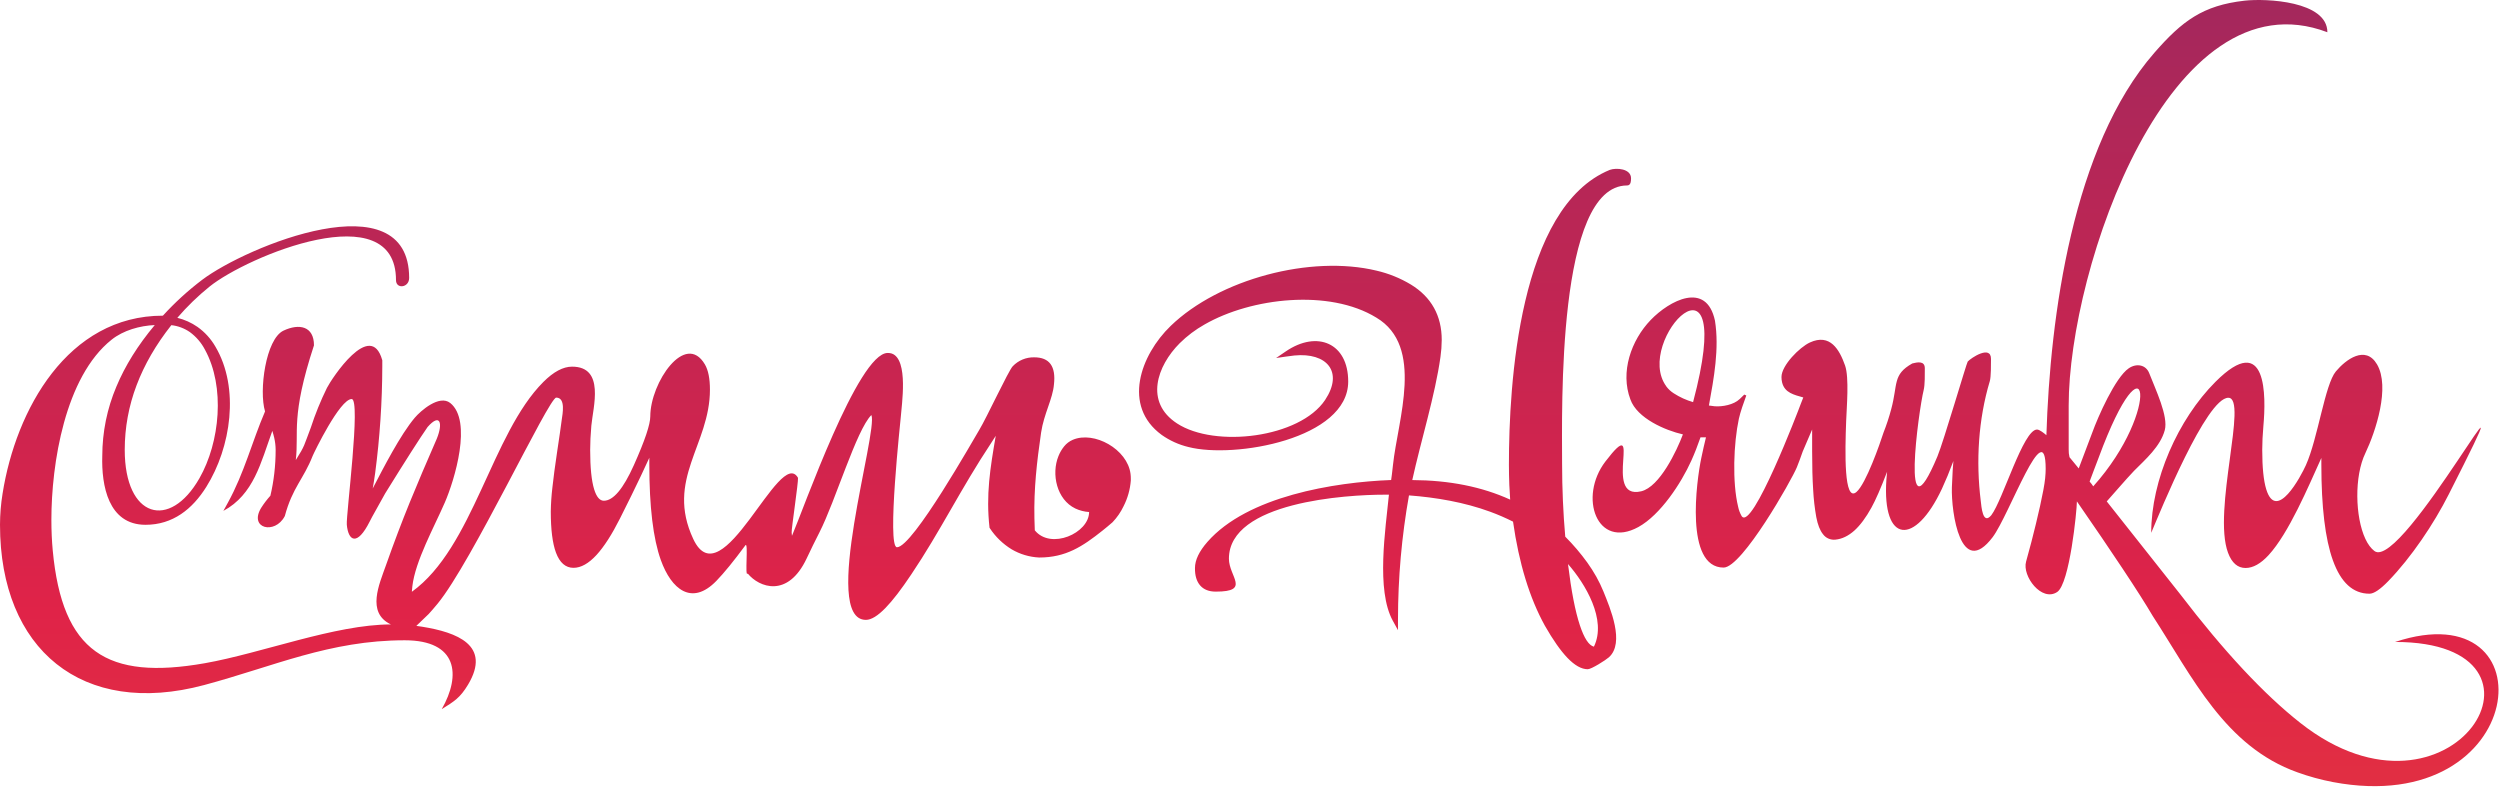
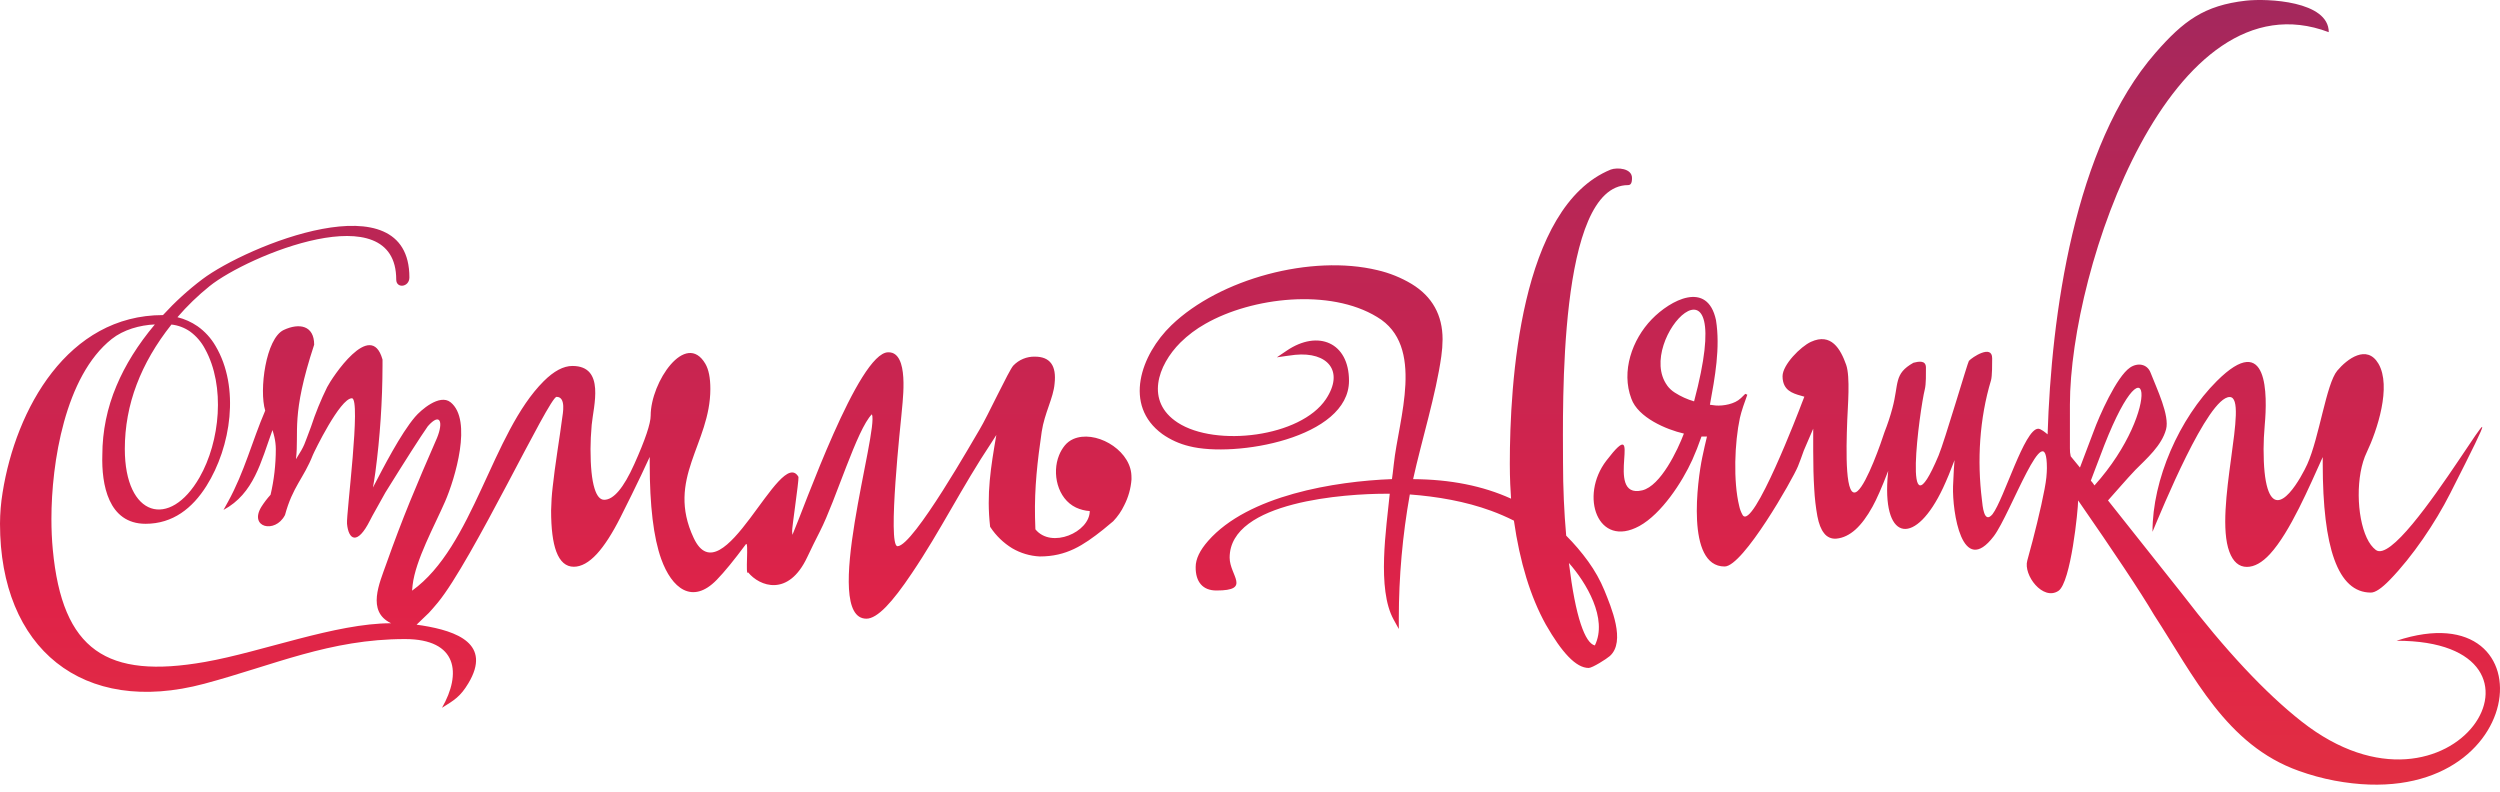
- <svg xmlns="http://www.w3.org/2000/svg" width="159" height="50" viewBox="0 0 159 50" fill="none">
-   <path d="M140.903 24.285C144.209 20.977 144.117 25.247 143.953 27.072C143.903 27.642 143.878 28.154 143.878 28.607C143.878 29.728 143.963 30.564 144.131 31.114C144.779 33.232 146.336 30.297 146.657 29.58C147.419 27.88 147.864 24.453 148.562 23.621C149.192 22.868 150.445 21.927 151.178 23.172C152.025 24.619 151.097 27.433 150.438 28.818C149.727 30.283 149.782 32.872 150.438 34.274C150.599 34.618 150.791 34.876 151.012 35.044C152.786 36.397 161.736 19.619 155.736 31.449C154.791 33.318 153.355 35.453 151.896 36.958C151.377 37.492 150.979 37.76 150.7 37.76C149.654 37.76 148.877 37.051 148.37 35.633C147.882 34.273 147.638 32.243 147.638 29.543V29.126C146.796 30.982 145.569 33.905 144.283 35.306C143.781 35.851 143.293 36.123 142.819 36.124C142.315 36.124 141.943 35.801 141.703 35.157C140.703 32.471 142.991 25.298 141.723 25.298C140.327 25.298 137.393 32.524 136.818 33.887C136.813 30.543 138.522 26.667 140.903 24.285ZM132.899 30.627C132.985 30.722 133.062 30.824 133.13 30.932C137.546 26.01 136.561 20.74 133.473 29.111C133.29 29.609 133.075 30.135 132.899 30.627ZM105.974 24.573C106.105 24.749 106.268 24.9 106.454 25.017C106.834 25.262 107.247 25.45 107.68 25.575C110.539 14.817 103.835 21.652 105.976 24.57L105.974 24.573ZM110.637 25.387L110.936 25.095L111.064 25.153C110.908 25.57 110.678 26.232 110.592 26.631C110.256 28.201 110.165 30.674 110.547 32.237C110.589 32.443 110.664 32.64 110.768 32.822C111.425 33.836 114.386 26.083 114.527 25.692C114.578 25.552 114.632 25.415 114.689 25.278C114.109 25.11 113.511 24.992 113.343 24.329C113.315 24.214 113.301 24.096 113.302 23.977C113.302 23.239 114.459 22.079 115.109 21.782C116.4 21.188 116.991 22.24 117.347 23.248C117.616 24.012 117.446 25.929 117.416 26.774C117.341 28.756 117.267 31.971 118.069 31.292C118.678 30.776 119.581 28.172 119.781 27.544L119.785 27.531C119.98 27.038 120.146 26.533 120.282 26.02C120.713 24.429 120.357 23.829 121.621 23.116C121.916 23.042 122.418 22.922 122.418 23.42C122.418 23.782 122.431 24.478 122.343 24.82C122.032 26.064 120.848 34.679 123.221 29.026C123.605 28.106 125.076 23.076 125.147 22.996C125.351 22.767 126.627 21.92 126.627 22.828C126.627 23.145 126.632 23.965 126.553 24.235C125.821 26.675 125.663 29.337 125.976 31.859C126.018 32.2 126.098 33.428 126.649 32.766C127.388 31.789 128.678 27.319 129.553 27.319C129.724 27.319 130.017 27.565 130.151 27.679C130.385 20.135 131.822 9.31 137.016 3.358C138.784 1.332 140.099 0.343 142.754 0.043C144.121 -0.111 148.021 0.064 148.021 2.05C138.006 -1.748 131.568 17.042 131.568 25.788V28.57C131.563 28.74 131.58 28.911 131.62 29.077L132.207 29.792L133.074 27.498C133.424 26.527 134.528 24.009 135.391 23.422C135.872 23.093 136.481 23.184 136.695 23.746C137.095 24.779 137.917 26.479 137.68 27.357C137.401 28.395 136.456 29.211 135.726 29.945C135.108 30.599 134.576 31.236 133.989 31.889L138.663 37.794C141.447 41.436 143.997 44.167 146.311 45.986C155.952 53.566 163.725 40.824 152.328 40.829C162.302 37.52 160.892 52.097 148.38 49.741C147.611 49.594 146.855 49.386 146.119 49.121C141.505 47.476 139.449 43.077 136.913 39.175C136.488 38.451 135.846 37.442 134.986 36.147C134.2 34.961 133.235 33.541 132.09 31.887C132.09 32.478 131.63 37.123 130.837 37.651C129.853 38.305 128.595 36.639 128.859 35.717C128.956 35.376 129.075 34.938 129.199 34.458C129.573 33.014 129.999 31.184 130.071 30.422C130.094 30.188 130.105 29.99 130.105 29.829C130.105 26.218 127.788 32.768 126.733 34.164C124.705 36.841 124.088 32.594 124.14 30.987C124.152 30.617 124.169 30.257 124.192 29.906L124.236 29.321C124.106 29.669 123.983 29.983 123.867 30.262C123.74 30.567 123.62 30.841 123.507 31.085C121.788 34.754 119.699 34.574 119.974 30.512C119.985 30.345 120 30.177 120.019 30.006C119.621 31.047 119.289 31.806 119.024 32.283C118.675 32.916 118.315 33.401 117.944 33.739C117.555 34.087 117.15 34.282 116.729 34.322C116.578 34.338 116.425 34.314 116.286 34.252C116.147 34.191 116.027 34.093 115.938 33.97C115.749 33.733 115.608 33.374 115.516 32.893C115.414 32.319 115.348 31.739 115.317 31.156C115.273 30.459 115.251 29.646 115.252 28.718V27.316L114.654 28.712C114.526 29.083 114.401 29.419 114.28 29.719C113.952 30.524 110.799 36.098 109.621 36.098C107.143 36.098 107.898 30.579 108.201 29.135C108.301 28.659 108.4 28.219 108.5 27.814H108.152C107.966 28.354 107.771 28.85 107.566 29.303C106.922 30.73 105.61 32.742 104.202 33.518C101.565 34.965 100.371 31.618 102.104 29.351C104.634 26.044 101.835 31.857 104.382 31.246C105.559 30.965 106.642 28.665 107.033 27.628C105.918 27.375 104.118 26.607 103.693 25.403C103.035 23.663 103.739 21.642 104.988 20.347C106.171 19.119 108.527 17.849 109.072 20.397C109.354 22.166 109.005 24.045 108.687 25.791C108.809 25.811 108.93 25.826 109.048 25.838C109.546 25.879 110.271 25.741 110.637 25.384V25.387ZM99.725 35.876C99.932 37.584 100.185 38.882 100.481 39.772C100.756 40.599 101.053 41.051 101.373 41.128C102.21 39.413 100.812 37.107 99.724 35.873L99.725 35.876ZM103.734 11.341C103.736 11.425 103.728 11.509 103.711 11.592C103.678 11.727 103.604 11.795 103.487 11.795C99.009 11.795 99.349 26.01 99.349 29.477C99.349 30.281 99.367 31.073 99.401 31.854C99.434 32.623 99.484 33.382 99.55 34.132C100.06 34.642 100.528 35.192 100.95 35.776C101.159 36.067 101.352 36.369 101.527 36.681C101.697 36.986 101.848 37.3 101.98 37.622C102.403 38.675 103.356 40.882 102.326 41.804C102.127 41.982 101.214 42.563 100.98 42.563C100.582 42.563 100.151 42.321 99.688 41.839C99.249 41.381 98.771 40.7 98.254 39.794C97.281 38.032 96.606 35.826 96.229 33.176C95.757 32.939 95.272 32.729 94.777 32.547C93.138 31.945 91.348 31.638 89.611 31.507C89.147 34.111 88.913 36.751 88.912 39.397V40.08L88.584 39.482C87.506 37.527 88.123 33.652 88.336 31.462H88.037C85.657 31.462 78.159 31.918 78.159 35.534C78.159 36.675 79.559 37.627 77.323 37.627C76.888 37.627 76.557 37.496 76.33 37.235C76.104 36.974 75.993 36.605 76 36.128C76 35.621 76.264 35.067 76.792 34.464C79.34 31.558 84.857 30.667 88.476 30.529L88.525 30.172C88.548 29.975 88.572 29.772 88.594 29.567C88.893 26.715 90.612 22.026 87.531 20.198C84.541 18.367 79.588 18.927 76.612 20.636C76.035 20.96 75.503 21.36 75.032 21.826C73.583 23.275 72.779 25.579 74.864 26.933C77.278 28.503 82.665 27.851 84.276 25.439C85.468 23.645 84.385 22.406 82.317 22.61C81.93 22.655 81.545 22.713 81.159 22.77L81.784 22.344C83.779 20.989 85.746 21.821 85.746 24.264C85.746 27.916 78.514 29.184 75.587 28.431C74.975 28.285 74.397 28.023 73.883 27.66C71.373 25.823 72.522 22.595 74.457 20.727C77.543 17.748 83.364 16.203 87.55 17.214C88.319 17.392 89.055 17.689 89.731 18.096C90.384 18.495 90.874 18.989 91.202 19.579C91.53 20.169 91.694 20.849 91.694 21.621C91.692 21.981 91.665 22.342 91.614 22.698C91.277 25.128 90.362 28.064 89.82 30.532C92.182 30.544 94.257 30.959 96.047 31.776C96.025 31.477 96.007 31.169 95.993 30.853C95.977 30.425 95.967 29.993 95.967 29.558C95.967 24.461 96.597 13.173 102.384 10.804C102.799 10.655 103.734 10.721 103.734 11.341ZM13.032 22.234C12.803 21.795 12.476 21.415 12.077 21.122C11.726 20.879 11.321 20.727 10.897 20.68C9.918 21.918 9.181 23.191 8.687 24.501C8.188 25.812 7.933 27.204 7.933 28.607C7.933 32.953 10.794 33.73 12.684 30.418C13.989 28.131 14.335 24.601 13.032 22.234ZM26.486 39.807C26.61 39.823 26.732 39.841 26.853 39.86C29.051 40.216 31.27 41.034 29.768 43.543C29.257 44.395 28.88 44.611 28.095 45.102C29.337 42.927 29.107 40.722 25.74 40.722C20.967 40.722 17.393 42.389 12.983 43.569C5.245 45.644 0 41.312 0 33.376C0.002 32.711 0.057 32.047 0.164 31.39C1.008 26.052 4.31 20.077 10.36 20.077C11.122 19.241 11.96 18.476 12.862 17.793C15.657 15.683 26.022 11.39 26.022 17.677C26.022 18.305 25.185 18.403 25.185 17.816C25.185 12.36 15.729 16.292 13.324 18.23C12.584 18.828 11.899 19.492 11.278 20.213C11.736 20.325 12.17 20.52 12.557 20.789C13.024 21.12 13.413 21.548 13.699 22.044C15.262 24.683 14.686 28.467 13.124 30.961C12.235 32.381 10.992 33.377 9.254 33.377C6.881 33.377 6.446 30.863 6.505 28.99C6.507 27.478 6.812 25.981 7.402 24.589C7.958 23.258 8.771 21.953 9.843 20.674C8.891 20.714 7.844 21.009 7.098 21.604C4.128 23.97 3.268 29.508 3.268 33.062C3.268 33.746 3.297 34.394 3.354 35.006C3.958 41.477 6.81 43.277 13.025 42.181C16.659 41.539 21.328 39.714 24.858 39.714L24.826 39.697C23.305 38.941 24.12 37.162 24.547 35.95C25.601 32.968 26.438 30.987 27.779 27.905C28.189 26.898 27.989 26.254 27.195 27.158C26.709 27.855 25.81 29.263 24.497 31.382L23.665 32.877C23.609 32.979 23.558 33.075 23.515 33.165C22.709 34.772 22.15 34.402 22.057 33.372C22.002 32.751 22.967 25.379 22.367 25.379C21.612 25.379 19.964 28.801 19.886 28.993C19.301 30.484 18.605 30.995 18.114 32.822L18.104 32.839C17.484 34.011 15.812 33.62 16.609 32.301C16.783 32.027 16.98 31.768 17.197 31.527C17.307 31.059 17.39 30.585 17.445 30.107C17.503 29.611 17.531 29.112 17.531 28.612C17.529 28.353 17.499 28.094 17.44 27.841C17.408 27.7 17.366 27.555 17.32 27.404C16.587 29.422 16.142 31.45 14.206 32.493L14.492 31.974C15.546 30.055 16.016 28.129 16.857 26.166C16.46 24.86 16.897 21.559 18.033 21.027C19.026 20.559 19.969 20.739 19.969 21.964C18.474 26.523 19.023 27.458 18.812 29.261C19.41 28.314 19.314 28.378 19.767 27.199C20.049 26.332 20.392 25.487 20.794 24.669C21.099 24.071 23.571 20.305 24.307 22.891L24.314 22.914V23.288C24.309 25.562 24.157 27.834 23.86 30.089C23.81 30.45 23.759 30.775 23.705 31.066C24.378 29.771 25.464 27.649 26.38 26.568C26.744 26.137 27.936 25.081 28.634 25.629C30.055 26.762 28.916 30.52 28.291 31.959C27.609 33.529 26.415 35.672 26.226 37.283C26.208 37.432 26.197 37.552 26.193 37.638C30.105 34.823 31.259 27.593 34.559 24.291C35.207 23.643 35.815 23.319 36.383 23.319C38.494 23.319 37.716 25.895 37.609 27.076C37.56 27.646 37.535 28.158 37.535 28.611C37.535 29.732 37.619 30.568 37.787 31.118C37.937 31.604 38.142 31.847 38.403 31.847C39.001 31.847 39.638 31.093 40.314 29.584C40.665 28.799 40.928 28.146 41.103 27.624C41.273 27.115 41.358 26.736 41.358 26.487C41.358 24.336 43.59 21.058 44.833 23.179C45.045 23.543 45.152 24.077 45.152 24.782C45.152 28.294 42.317 30.49 44.092 34.281C45.922 38.189 49.589 28.34 50.753 30.39C50.778 30.703 50.328 33.65 50.349 33.868L50.369 34.08C51.086 32.428 54.577 22.448 56.457 22.448C56.543 22.446 56.629 22.458 56.711 22.483C57.806 22.852 57.335 25.817 57.292 26.498C57.282 26.673 56.387 34.805 57.048 34.805C58.055 34.805 61.971 27.844 62.274 27.354C62.75 26.571 64.137 23.577 64.41 23.294C64.586 23.109 64.799 22.963 65.034 22.865C65.27 22.767 65.524 22.72 65.78 22.726C66.744 22.726 67.161 23.299 67.032 24.445C66.957 25.365 66.393 26.314 66.214 27.51C65.943 29.387 65.748 31.07 65.789 32.966C65.794 33.215 65.802 33.469 65.813 33.728C66.828 34.987 69.266 33.908 69.267 32.565C68.964 32.546 68.667 32.47 68.392 32.341C67.207 31.774 66.852 30.153 67.318 29.007C67.407 28.784 67.529 28.575 67.68 28.388C67.826 28.207 68.014 28.065 68.228 27.972C69.583 27.389 71.708 28.57 71.902 30.14C71.915 30.245 71.921 30.352 71.92 30.458V30.561C71.876 31.131 71.719 31.687 71.459 32.196C71.281 32.571 71.044 32.914 70.758 33.214C70.546 33.399 70.332 33.578 70.117 33.748C68.846 34.76 67.784 35.458 66.095 35.458H66.085C65.469 35.428 64.868 35.248 64.337 34.935C63.786 34.597 63.316 34.143 62.96 33.604L62.935 33.568C62.697 31.47 62.977 29.772 63.33 27.717C63.243 27.861 63.146 28.016 63.04 28.171C61.135 31.037 59.776 33.834 57.962 36.526C57.331 37.472 56.783 38.186 56.317 38.665C55.825 39.171 55.41 39.424 55.071 39.424C52.165 39.424 55.87 27.42 55.42 26.396C54.464 27.35 53.142 31.847 52.114 33.864C51.848 34.382 51.58 34.93 51.308 35.508C50.107 38.064 48.274 37.361 47.554 36.474C47.352 36.777 47.617 34.393 47.404 34.685C46.663 35.689 46.048 36.443 45.558 36.948C43.995 38.557 42.696 37.479 42.03 35.623C41.541 34.263 41.297 32.233 41.297 29.534V29.115C41.136 29.469 40.957 29.856 40.757 30.275C40.39 31.048 39.949 31.947 39.433 32.971C38.917 33.996 38.419 34.77 37.938 35.296C37.437 35.84 36.949 36.113 36.475 36.114C35.972 36.114 35.6 35.792 35.359 35.147C35.14 34.558 35.03 33.685 35.03 32.527C35.038 32.022 35.072 31.518 35.131 31.017C35.199 30.385 35.299 29.633 35.43 28.759C35.565 27.867 35.665 27.174 35.729 26.679C35.771 26.36 35.996 25.288 35.376 25.288C34.905 25.288 30 35.763 27.827 38.4C27.604 38.669 27.416 38.886 27.264 39.051L26.491 39.794L26.486 39.807Z" fill="url(#paint0_linear_131_85)" />
+ <svg xmlns="http://www.w3.org/2000/svg" width="120" height="38" viewBox="0 0 120 38" fill="none">
+   <path d="M106.405 18.293C108.901 15.801 108.832 19.018 108.708 20.393C108.671 20.823 108.652 21.208 108.652 21.549C108.652 22.394 108.715 23.023 108.842 23.438C109.332 25.033 110.508 22.822 110.75 22.282C111.325 21.002 111.661 18.42 112.188 17.793C112.664 17.226 113.61 16.517 114.164 17.455C114.804 18.545 114.103 20.665 113.605 21.708C113.068 22.811 113.11 24.762 113.605 25.818C113.726 26.078 113.872 26.271 114.039 26.398C115.379 27.417 122.137 14.779 117.606 23.69C116.892 25.098 115.808 26.706 114.706 27.84C114.315 28.242 114.014 28.444 113.803 28.444C113.013 28.444 112.427 27.91 112.044 26.842C111.675 25.817 111.491 24.288 111.491 22.255V21.94C110.855 23.338 109.928 25.54 108.957 26.596C108.578 27.006 108.21 27.211 107.851 27.211C107.471 27.211 107.19 26.969 107.009 26.483C106.253 24.46 107.981 19.057 107.024 19.057C105.97 19.057 103.754 24.5 103.32 25.527C103.316 23.007 104.607 20.087 106.405 18.293ZM100.36 23.071C100.425 23.142 100.484 23.219 100.535 23.301C103.869 19.593 103.126 15.623 100.794 21.929C100.656 22.304 100.493 22.7 100.36 23.071ZM80.028 18.511C80.127 18.643 80.25 18.757 80.39 18.845C80.677 19.029 80.989 19.171 81.316 19.265C83.475 11.161 78.412 16.31 80.029 18.508L80.028 18.511ZM83.549 19.124L83.775 18.904L83.871 18.947C83.753 19.262 83.58 19.76 83.515 20.061C83.261 21.243 83.192 23.106 83.481 24.284C83.513 24.439 83.569 24.587 83.648 24.725C84.144 25.488 86.38 19.648 86.487 19.353C86.525 19.248 86.566 19.145 86.609 19.041C86.171 18.915 85.719 18.826 85.593 18.327C85.571 18.24 85.561 18.151 85.562 18.061C85.562 17.506 86.435 16.632 86.926 16.408C87.901 15.961 88.347 16.753 88.616 17.512C88.819 18.088 88.691 19.532 88.668 20.169C88.612 21.662 88.555 24.083 89.162 23.572C89.622 23.183 90.303 21.221 90.454 20.748L90.457 20.739C90.604 20.367 90.73 19.987 90.833 19.601C91.158 18.402 90.889 17.95 91.844 17.413C92.066 17.357 92.445 17.267 92.445 17.642C92.445 17.915 92.456 18.439 92.389 18.696C92.154 19.634 91.26 26.123 93.052 21.865C93.342 21.172 94.453 17.383 94.507 17.323C94.661 17.15 95.624 16.512 95.624 17.196C95.624 17.435 95.628 18.052 95.568 18.256C95.015 20.094 94.896 22.099 95.133 23.999C95.164 24.256 95.225 25.181 95.641 24.682C96.199 23.947 97.173 20.579 97.834 20.579C97.963 20.579 98.184 20.764 98.285 20.85C98.462 15.167 99.547 7.013 103.47 2.529C104.805 1.003 105.797 0.259 107.803 0.032C108.835 -0.084 111.78 0.048 111.78 1.544C104.217 -1.317 99.356 12.838 99.356 19.426V21.521C99.352 21.65 99.365 21.778 99.395 21.903L99.838 22.442L100.492 20.714C100.757 19.982 101.591 18.085 102.242 17.643C102.606 17.396 103.065 17.464 103.227 17.888C103.529 18.666 104.15 19.946 103.971 20.608C103.76 21.389 103.046 22.004 102.496 22.558C102.029 23.05 101.627 23.53 101.184 24.021L104.713 28.469C106.816 31.213 108.741 33.27 110.488 34.641C117.769 40.35 123.639 30.752 115.033 30.756C122.565 28.263 121.5 39.244 112.051 37.469C111.471 37.358 110.9 37.202 110.344 37.002C106.859 35.763 105.306 32.449 103.391 29.51C103.071 28.965 102.586 28.204 101.937 27.229C101.343 26.336 100.614 25.266 99.75 24.02C99.75 24.466 99.402 27.964 98.804 28.362C98.06 28.855 97.11 27.6 97.31 26.905C97.383 26.648 97.473 26.319 97.566 25.956C97.849 24.869 98.17 23.49 98.225 22.916C98.242 22.74 98.251 22.591 98.251 22.47C98.251 19.75 96.501 24.683 95.704 25.735C94.172 27.752 93.706 24.553 93.746 23.342C93.755 23.063 93.768 22.792 93.785 22.528L93.818 22.087C93.72 22.35 93.627 22.586 93.54 22.796C93.444 23.026 93.354 23.232 93.268 23.416C91.97 26.179 90.393 26.044 90.6 22.984C90.609 22.858 90.62 22.732 90.634 22.603C90.333 23.387 90.082 23.959 89.882 24.318C89.619 24.795 89.347 25.161 89.067 25.415C88.773 25.678 88.468 25.824 88.15 25.854C88.035 25.866 87.92 25.848 87.815 25.802C87.71 25.755 87.619 25.682 87.552 25.589C87.409 25.41 87.303 25.14 87.234 24.778C87.156 24.345 87.106 23.908 87.083 23.47C87.05 22.944 87.033 22.332 87.034 21.633V20.577L86.582 21.628C86.485 21.908 86.391 22.161 86.3 22.387C86.053 22.993 83.671 27.192 82.782 27.192C80.911 27.192 81.481 23.035 81.71 21.947C81.785 21.589 81.86 21.257 81.935 20.952H81.672C81.532 21.358 81.384 21.732 81.23 22.074C80.743 23.148 79.753 24.664 78.69 25.249C76.698 26.339 75.797 23.817 77.106 22.11C79.016 19.619 76.902 23.998 78.825 23.537C79.714 23.326 80.532 21.593 80.827 20.812C79.985 20.621 78.626 20.043 78.305 19.136C77.808 17.825 78.34 16.302 79.283 15.327C80.177 14.402 81.956 13.446 82.367 15.365C82.58 16.698 82.316 18.113 82.076 19.428C82.169 19.443 82.26 19.455 82.349 19.463C82.725 19.494 83.273 19.39 83.549 19.121V19.124ZM75.308 27.025C75.465 28.311 75.656 29.29 75.879 29.959C76.087 30.582 76.312 30.923 76.553 30.981C77.185 29.689 76.13 27.952 75.308 27.023L75.308 27.025ZM78.336 8.543C78.338 8.607 78.332 8.67 78.319 8.732C78.294 8.834 78.238 8.885 78.15 8.885C74.768 8.885 75.025 19.593 75.025 22.204C75.025 22.81 75.038 23.407 75.064 23.995C75.089 24.574 75.127 25.146 75.177 25.711C75.561 26.095 75.915 26.509 76.234 26.95C76.392 27.169 76.537 27.396 76.669 27.631C76.797 27.861 76.912 28.097 77.012 28.34C77.331 29.133 78.051 30.796 77.272 31.49C77.122 31.624 76.433 32.062 76.257 32.062C75.956 32.062 75.63 31.88 75.281 31.516C74.949 31.172 74.588 30.658 74.198 29.976C73.463 28.649 72.953 26.987 72.668 24.991C72.312 24.812 71.946 24.654 71.572 24.517C70.335 24.064 68.983 23.833 67.671 23.734C67.32 25.695 67.144 27.684 67.143 29.677V30.192L66.895 29.741C66.081 28.268 66.547 25.349 66.708 23.7H66.482C64.685 23.7 59.023 24.043 59.023 26.767C59.023 27.626 60.08 28.344 58.391 28.344C58.063 28.344 57.813 28.245 57.642 28.049C57.471 27.852 57.388 27.574 57.392 27.215C57.392 26.833 57.592 26.415 57.991 25.962C59.915 23.772 64.081 23.101 66.814 22.997L66.85 22.728C66.868 22.579 66.887 22.427 66.903 22.272C67.129 20.124 68.427 16.592 66.1 15.215C63.843 13.836 60.102 14.258 57.855 15.544C57.419 15.789 57.017 16.09 56.661 16.441C55.567 17.533 54.96 19.268 56.534 20.288C58.358 21.471 62.426 20.979 63.642 19.163C64.542 17.811 63.725 16.878 62.163 17.032C61.87 17.066 61.58 17.11 61.289 17.152L61.761 16.832C63.267 15.811 64.752 16.438 64.752 18.277C64.752 21.029 59.291 21.984 57.081 21.417C56.619 21.306 56.182 21.109 55.794 20.836C53.898 19.452 54.766 17.02 56.227 15.613C58.557 13.37 62.954 12.205 66.114 12.967C66.695 13.101 67.251 13.325 67.761 13.631C68.254 13.932 68.625 14.304 68.872 14.748C69.12 15.193 69.244 15.706 69.244 16.287C69.242 16.558 69.222 16.829 69.183 17.099C68.929 18.929 68.238 21.14 67.829 22.999C69.612 23.009 71.18 23.321 72.531 23.936C72.514 23.711 72.501 23.479 72.491 23.241C72.478 22.919 72.471 22.593 72.471 22.265C72.471 18.426 72.947 9.923 77.317 8.139C77.63 8.026 78.336 8.076 78.336 8.543ZM9.841 16.748C9.668 16.418 9.422 16.131 9.12 15.911C8.855 15.728 8.549 15.613 8.229 15.578C7.489 16.51 6.933 17.47 6.56 18.456C6.183 19.444 5.991 20.492 5.991 21.549C5.991 24.823 8.151 25.409 9.579 22.913C10.564 21.191 10.826 18.531 9.841 16.748ZM20.001 29.986C20.095 29.998 20.187 30.012 20.279 30.026C21.938 30.294 23.614 30.91 22.48 32.8C22.094 33.442 21.809 33.605 21.216 33.974C22.154 32.336 21.98 30.675 19.438 30.675C15.833 30.675 13.135 31.931 9.805 32.82C3.961 34.383 0 31.12 0 25.141C0.002 24.64 0.043 24.14 0.124 23.646C0.761 19.625 3.255 15.124 7.823 15.124C8.399 14.494 9.031 13.918 9.713 13.403C11.824 11.814 19.651 8.58 19.651 13.316C19.651 13.789 19.019 13.863 19.019 13.42C19.019 9.31 11.878 12.273 10.062 13.733C9.503 14.183 8.985 14.683 8.517 15.226C8.863 15.311 9.19 15.458 9.483 15.66C9.835 15.909 10.129 16.232 10.345 16.605C11.525 18.593 11.09 21.444 9.911 23.323C9.239 24.392 8.3 25.142 6.988 25.142C5.196 25.142 4.868 23.248 4.912 21.838C4.913 20.699 5.144 19.571 5.59 18.522C6.009 17.52 6.624 16.537 7.433 15.573C6.714 15.604 5.924 15.825 5.36 16.274C3.117 18.056 2.468 22.228 2.468 24.905C2.468 25.421 2.49 25.909 2.533 26.369C2.989 31.244 5.142 32.6 9.836 31.774C12.581 31.291 16.106 29.916 18.772 29.916L18.747 29.903C17.599 29.334 18.215 27.994 18.537 27.08C19.333 24.834 19.965 23.342 20.977 21.02C21.287 20.262 21.137 19.777 20.537 20.457C20.17 20.983 19.491 22.044 18.499 23.64L17.871 24.766C17.828 24.842 17.79 24.915 17.758 24.983C17.149 26.194 16.727 25.914 16.657 25.138C16.615 24.671 17.344 19.117 16.891 19.117C16.321 19.117 15.076 21.695 15.017 21.84C14.576 22.963 14.05 23.348 13.679 24.725L13.671 24.737C13.204 25.62 11.941 25.325 12.543 24.332C12.674 24.125 12.822 23.93 12.987 23.749C13.07 23.396 13.132 23.039 13.174 22.679C13.217 22.305 13.239 21.929 13.239 21.553C13.237 21.358 13.214 21.163 13.17 20.973C13.146 20.866 13.114 20.756 13.079 20.643C12.526 22.163 12.19 23.691 10.728 24.476L10.944 24.086C11.74 22.64 12.095 21.189 12.73 19.71C12.43 18.727 12.76 16.24 13.618 15.839C14.367 15.487 15.08 15.622 15.08 16.545C13.951 19.979 14.366 20.684 14.206 22.042C14.658 21.328 14.585 21.376 14.927 20.488C15.14 19.835 15.399 19.199 15.703 18.583C15.933 18.132 17.8 15.296 18.356 17.243L18.361 17.261V17.542C18.357 19.256 18.243 20.967 18.018 22.666C17.98 22.937 17.942 23.183 17.901 23.401C18.409 22.426 19.229 20.827 19.921 20.013C20.196 19.689 21.096 18.893 21.624 19.306C22.696 20.159 21.836 22.99 21.364 24.074C20.849 25.257 19.948 26.871 19.805 28.085C19.791 28.197 19.783 28.287 19.78 28.352C22.734 26.232 23.605 20.785 26.098 18.298C26.587 17.81 27.046 17.566 27.475 17.566C29.07 17.566 28.481 19.506 28.401 20.396C28.364 20.826 28.345 21.211 28.345 21.552C28.345 22.396 28.408 23.026 28.536 23.441C28.648 23.807 28.803 23.99 29.001 23.99C29.452 23.99 29.933 23.422 30.443 22.285C30.709 21.694 30.907 21.202 31.039 20.809C31.168 20.425 31.232 20.14 31.232 19.952C31.232 18.332 32.917 15.863 33.856 17.46C34.017 17.735 34.097 18.137 34.097 18.668C34.097 21.314 31.956 22.968 33.297 25.823C34.678 28.767 37.448 21.348 38.327 22.892C38.345 23.128 38.006 25.348 38.022 25.512L38.037 25.672C38.578 24.427 41.214 16.91 42.634 16.91C42.699 16.908 42.764 16.917 42.826 16.936C43.653 17.214 43.297 19.447 43.265 19.96C43.257 20.093 42.581 26.218 43.081 26.218C43.841 26.218 46.798 20.974 47.027 20.605C47.386 20.015 48.434 17.76 48.64 17.547C48.773 17.408 48.934 17.297 49.112 17.224C49.29 17.15 49.482 17.114 49.674 17.119C50.403 17.119 50.718 17.551 50.62 18.414C50.563 19.107 50.137 19.822 50.002 20.723C49.797 22.137 49.651 23.404 49.681 24.833C49.685 25.02 49.691 25.212 49.699 25.407C50.466 26.355 52.307 25.543 52.308 24.531C52.079 24.516 51.855 24.459 51.647 24.362C50.752 23.935 50.484 22.713 50.836 21.85C50.903 21.682 50.995 21.525 51.109 21.384C51.22 21.248 51.362 21.141 51.523 21.071C52.546 20.631 54.151 21.522 54.298 22.704C54.307 22.784 54.312 22.864 54.311 22.944V23.021C54.278 23.451 54.16 23.869 53.963 24.253C53.829 24.535 53.65 24.794 53.434 25.02C53.274 25.159 53.112 25.293 52.95 25.422C51.99 26.184 51.188 26.71 49.913 26.71H49.905C49.44 26.687 48.986 26.552 48.584 26.316C48.169 26.061 47.814 25.719 47.545 25.314L47.526 25.286C47.346 23.706 47.558 22.427 47.824 20.879C47.759 20.987 47.685 21.104 47.606 21.221C46.167 23.38 45.141 25.486 43.77 27.514C43.294 28.227 42.88 28.765 42.529 29.126C42.157 29.507 41.843 29.697 41.588 29.697C39.393 29.697 42.191 20.655 41.852 19.884C41.129 20.602 40.131 23.99 39.355 25.509C39.154 25.9 38.951 26.312 38.746 26.747C37.839 28.673 36.455 28.143 35.911 27.475C35.758 27.703 35.958 25.908 35.798 26.128C35.238 26.884 34.773 27.452 34.404 27.832C33.224 29.045 32.242 28.232 31.739 26.834C31.37 25.809 31.186 24.28 31.186 22.247V21.932C31.065 22.199 30.929 22.49 30.778 22.806C30.501 23.388 30.168 24.065 29.779 24.837C29.389 25.608 29.013 26.192 28.65 26.588C28.271 26.998 27.903 27.203 27.544 27.204C27.164 27.204 26.884 26.961 26.702 26.476C26.536 26.032 26.453 25.374 26.453 24.502C26.46 24.122 26.485 23.742 26.53 23.364C26.581 22.889 26.657 22.322 26.755 21.664C26.857 20.992 26.933 20.47 26.981 20.097C27.013 19.857 27.183 19.049 26.715 19.049C26.359 19.049 22.655 26.939 21.014 28.926C20.845 29.129 20.703 29.292 20.588 29.416L20.005 29.976L20.001 29.986Z" fill="url(#paint0_linear_546_110)" />
  <defs>
-     <linearGradient id="paint0_linear_131_85" x1="79.453" y1="-53.115" x2="79.453" y2="120.217" gradientUnits="userSpaceOnUse">
+     <linearGradient id="paint0_linear_546_110" x1="60" y1="-40.011" x2="60" y2="90.558" gradientUnits="userSpaceOnUse">
      <stop stop-color="#522E79" />
      <stop offset="0.531" stop-color="#E02348" />
      <stop offset="1" stop-color="#E97A20" />
    </linearGradient>
  </defs>
</svg>
